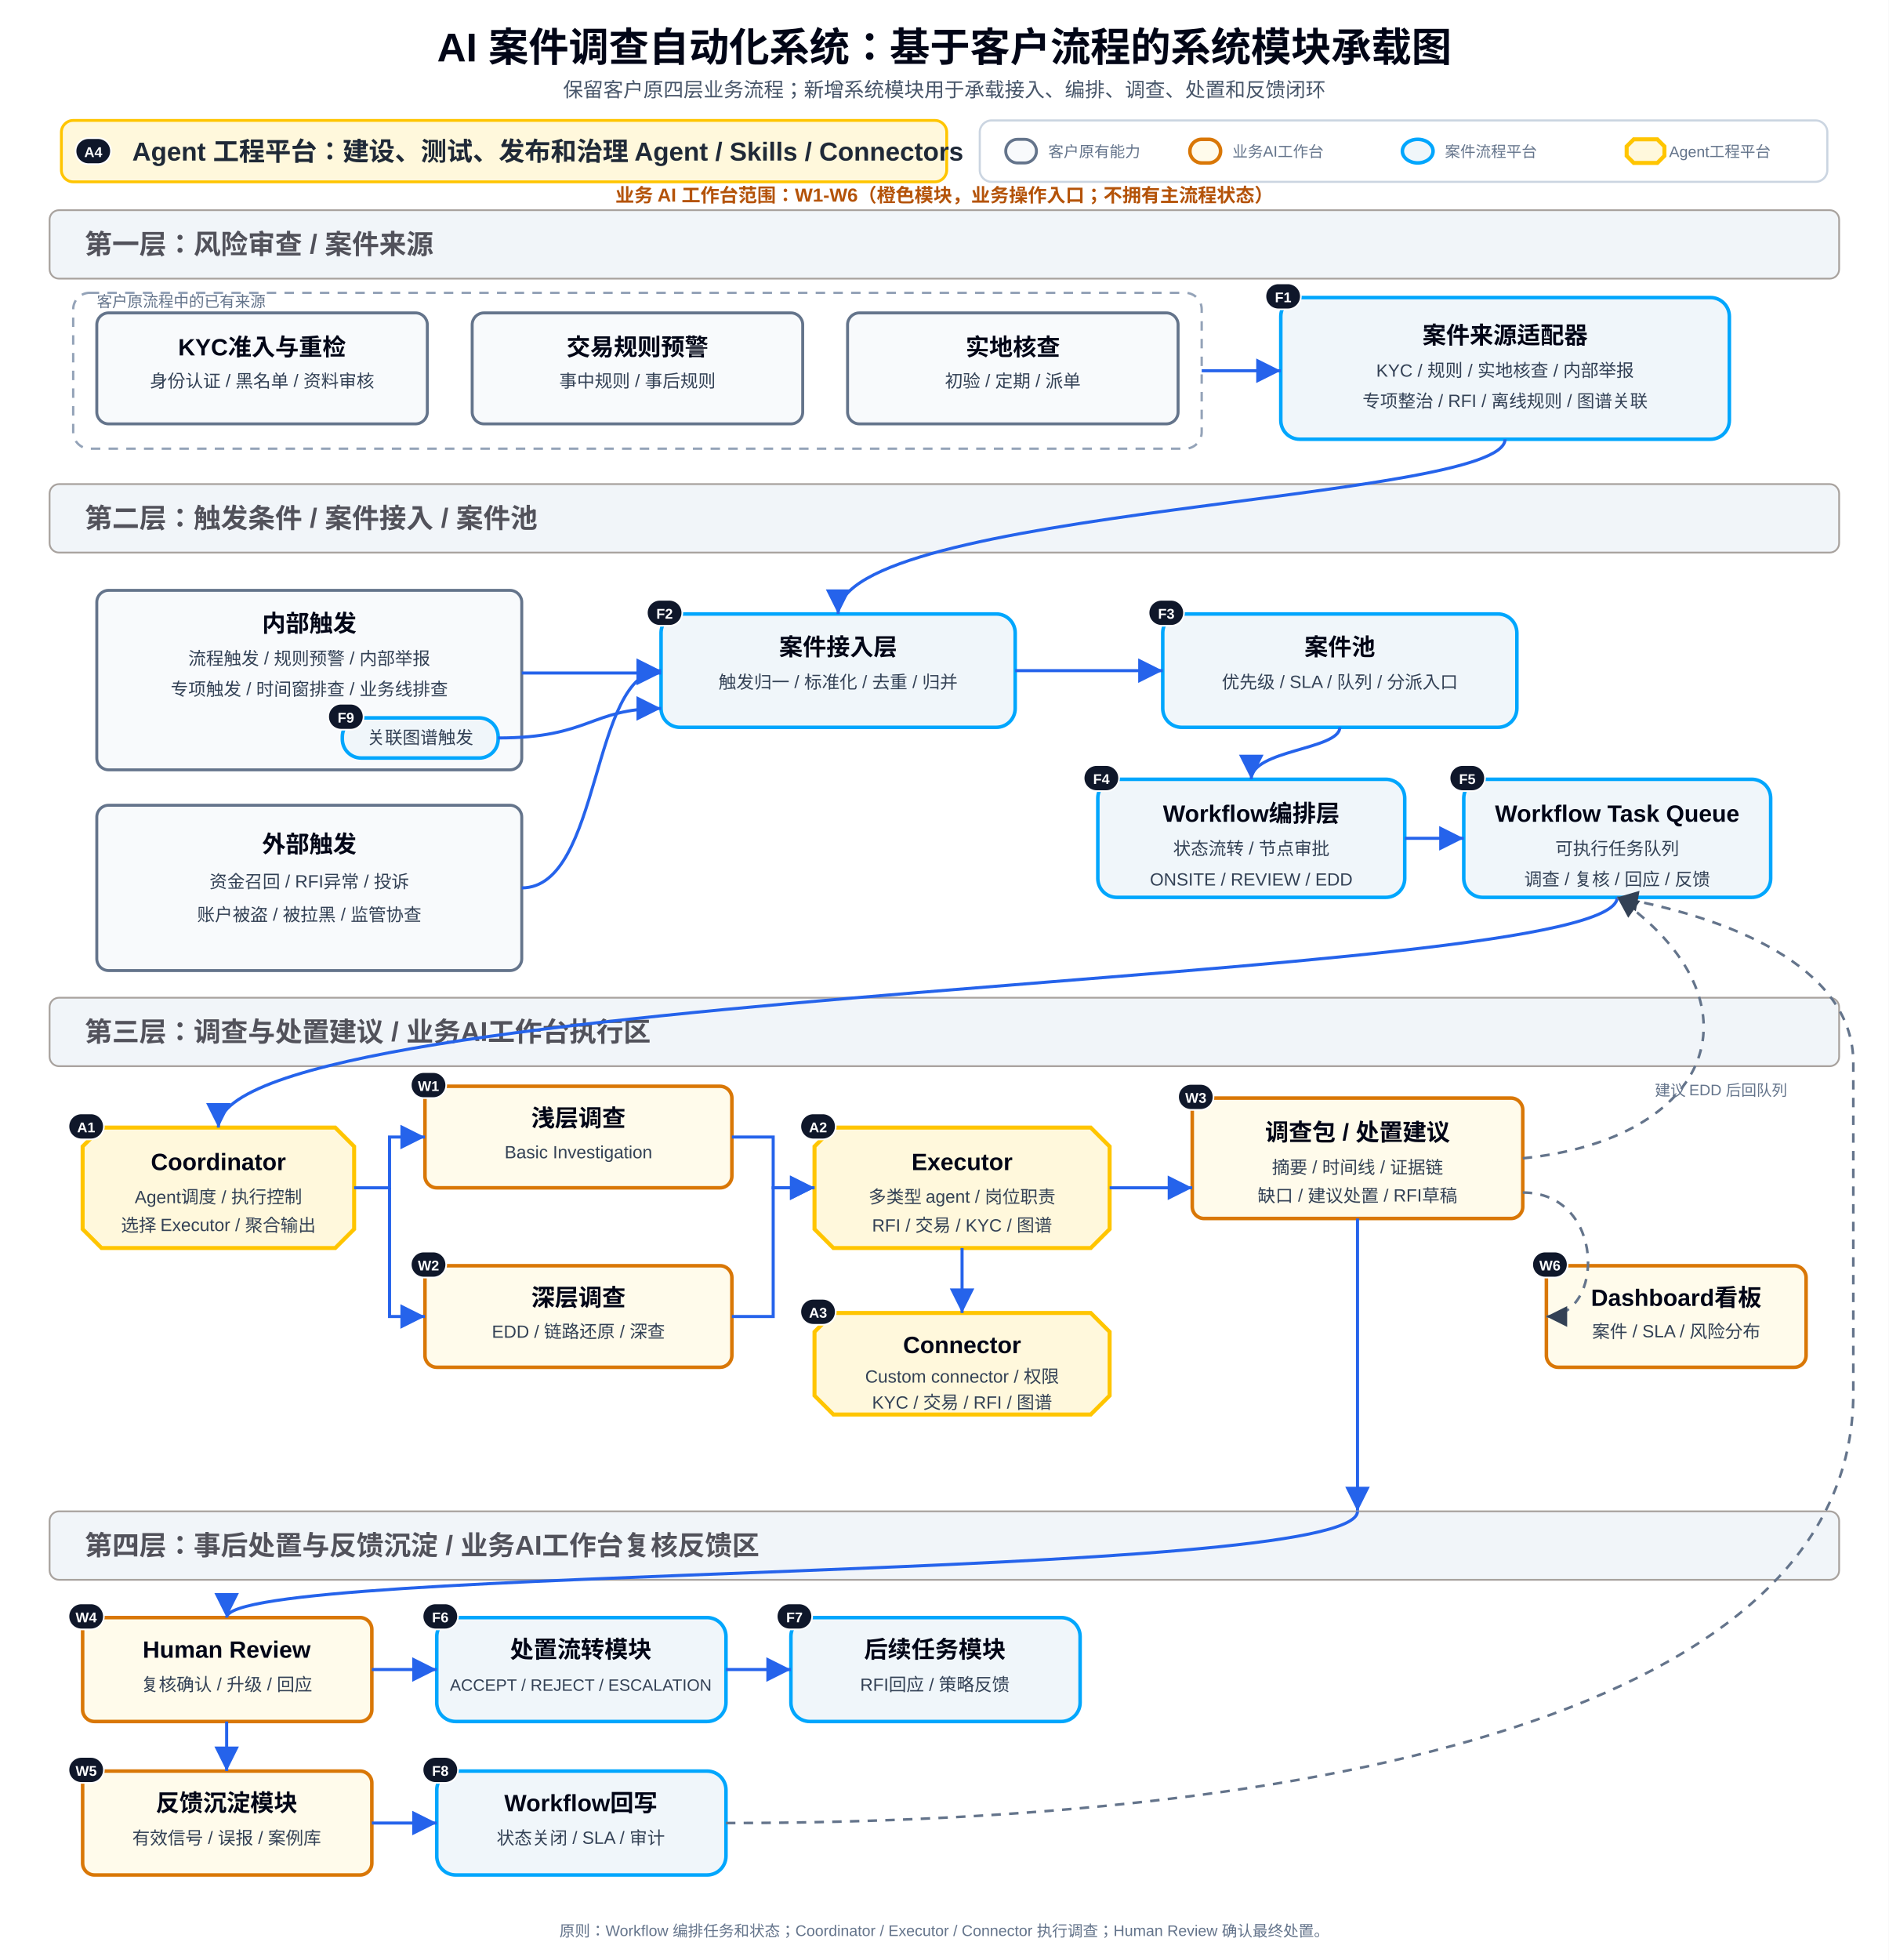
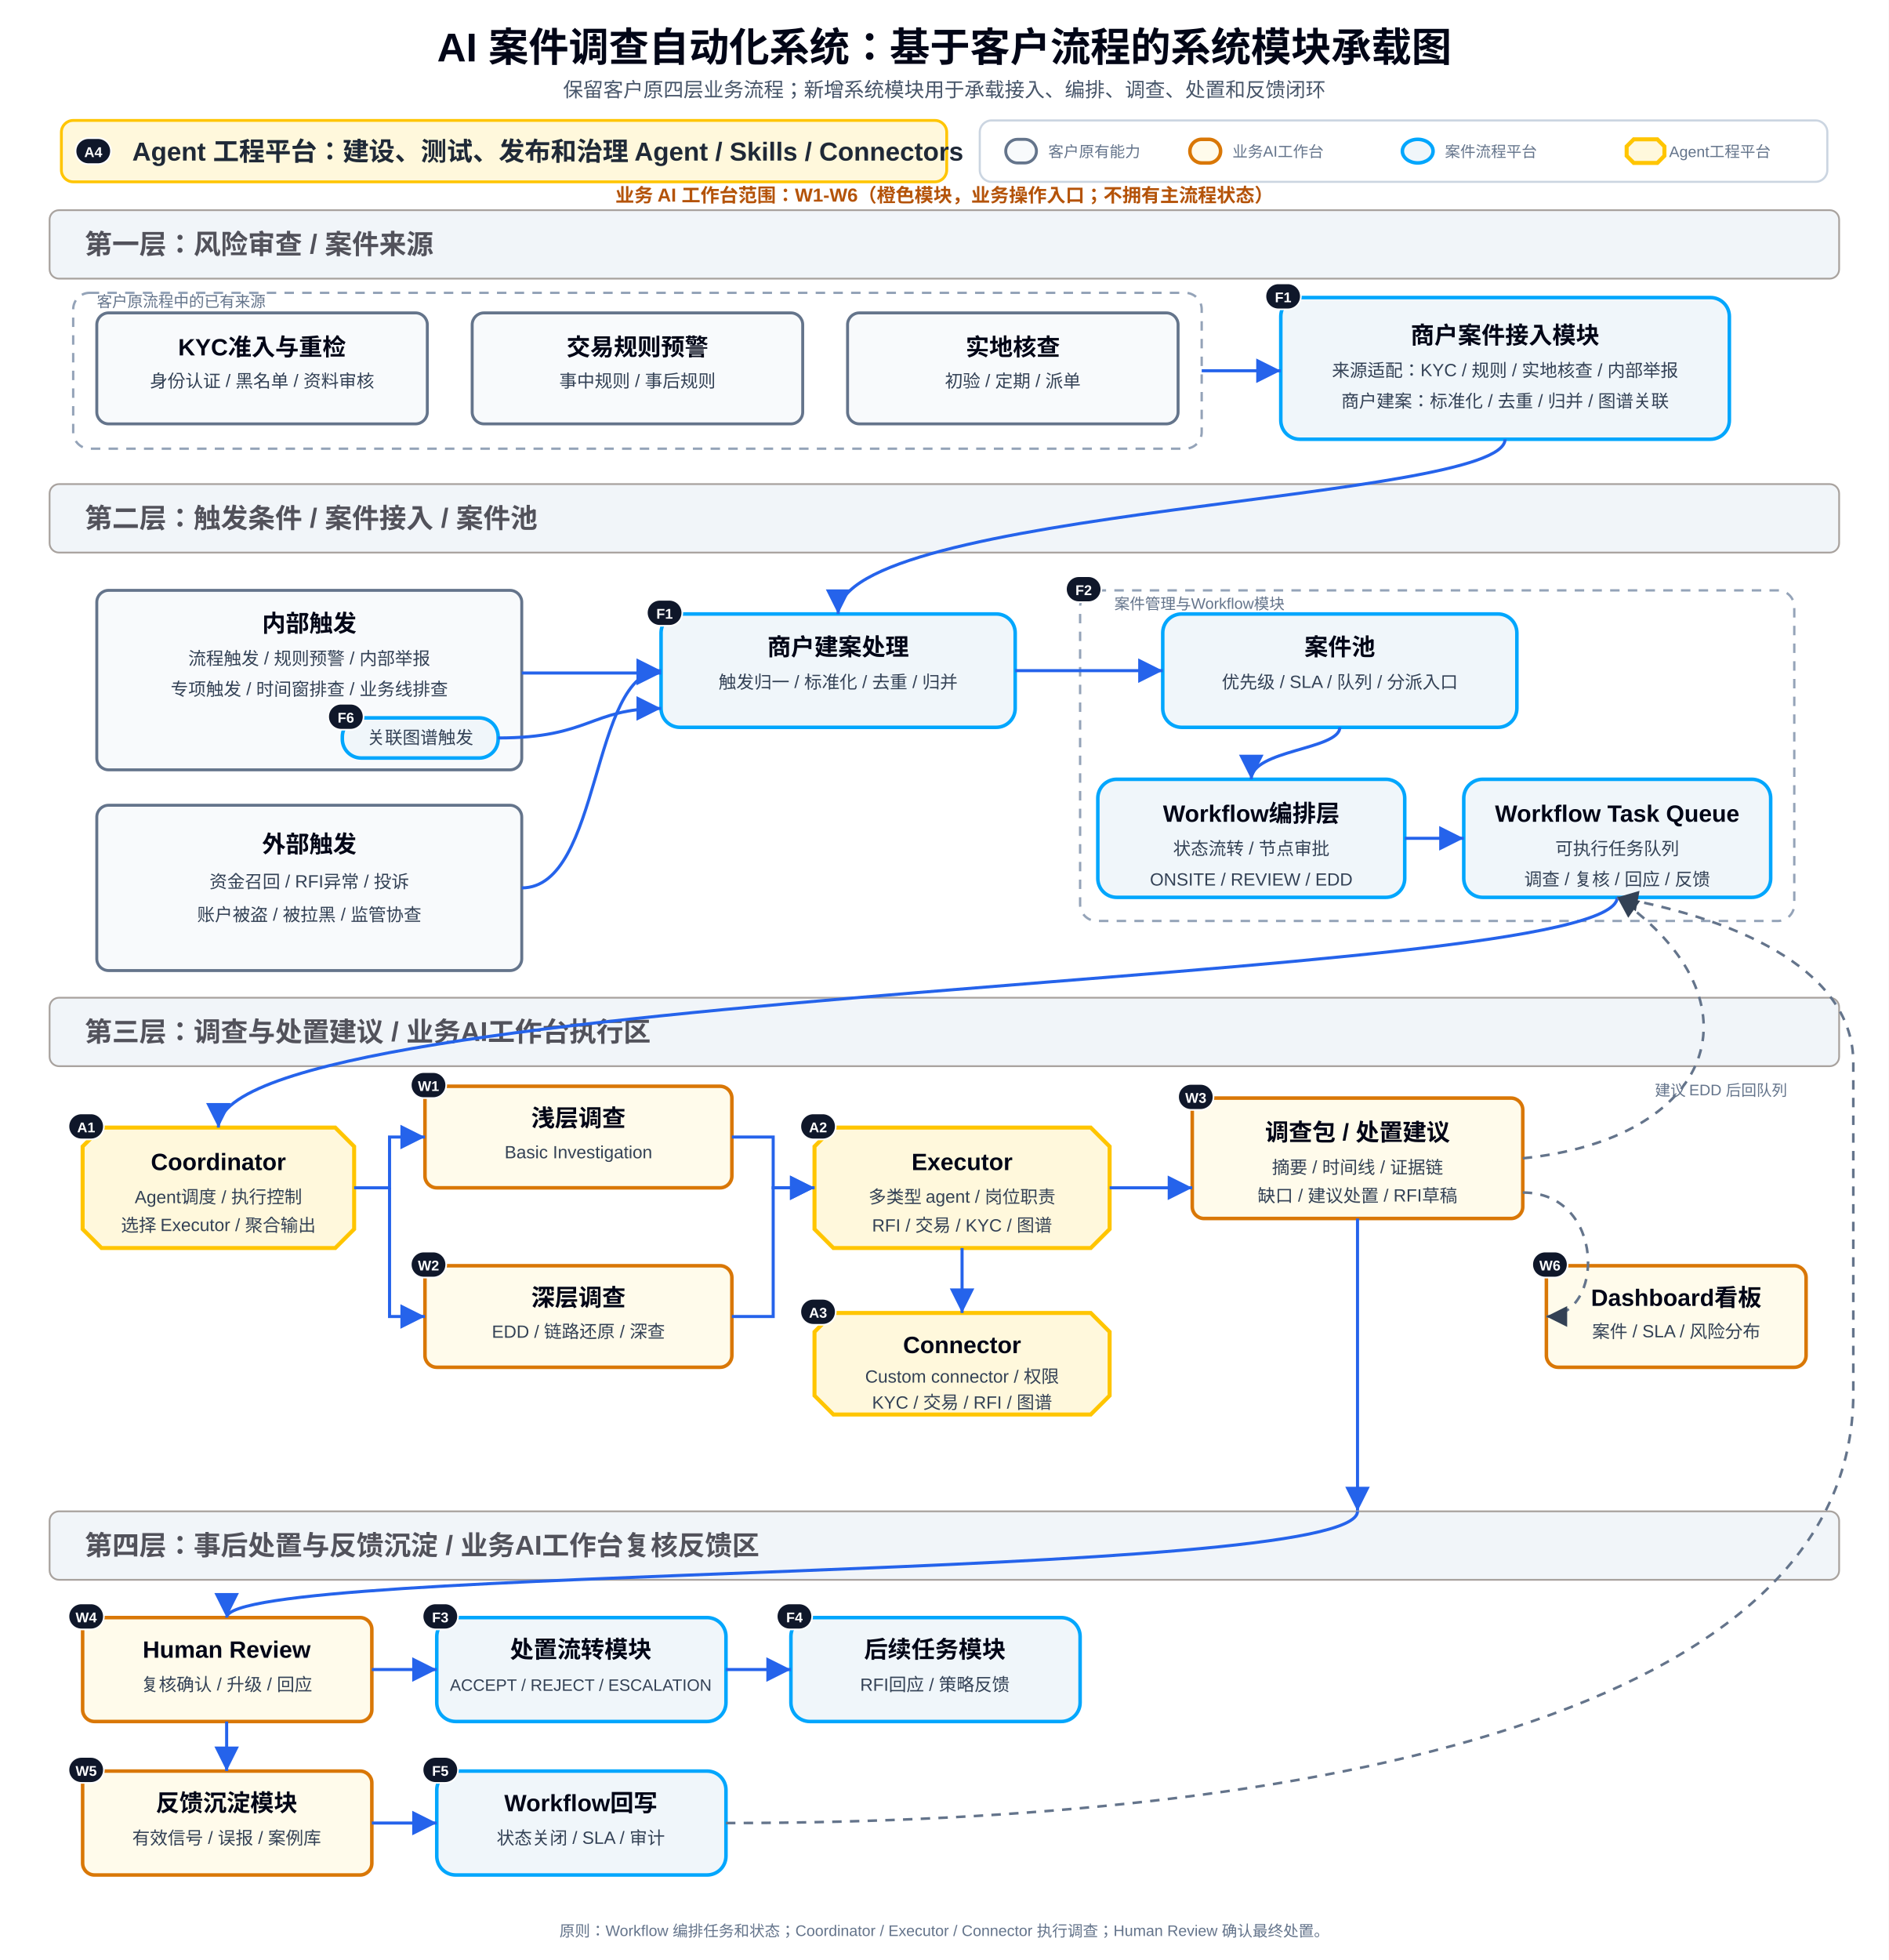
<svg xmlns="http://www.w3.org/2000/svg" width="1600" height="1660" viewBox="0 0 1600 1660" role="img" aria-labelledby="title desc">
  <defs>
    <marker id="arrow" markerWidth="12" markerHeight="12" refX="10" refY="6" orient="auto" markerUnits="strokeWidth">
      <path d="M2,2 L10,6 L2,10 Z" fill="#334155" />
    </marker>
    <marker id="arrowBlue" markerWidth="12" markerHeight="12" refX="10" refY="6" orient="auto" markerUnits="strokeWidth">
      <path d="M2,2 L10,6 L2,10 Z" fill="#2563eb" />
    </marker>
    <style>
      .title { font: 700 34px "PingFang SC", "Microsoft YaHei", Arial, sans-serif; fill: #020617; }
      .subtitle { font: 500 17px "PingFang SC", "Microsoft YaHei", Arial, sans-serif; fill: #475569; }
      .layer { fill: #f1f5f9; stroke: #a8a29e; stroke-width: 1.5; rx: 8; }
      .layer-text { font: 700 23px "PingFang SC", "Microsoft YaHei", Arial, sans-serif; fill: #52525b; }
      .source-group { fill: none; stroke: #94a3b8; stroke-width: 2; stroke-dasharray: 8 7; rx: 14; }
      .bau { fill: #f8fafc; stroke: #64748b; stroke-width: 2.5; rx: 10; }
      .upgrade { fill: #fffbeb; stroke: #d97706; stroke-width: 3; rx: 10; }
      .new { fill: #f0f6fa; stroke: #00a6fd; stroke-width: 3; rx: 16; }
      .agent { fill: #fff8dc; stroke: #ffc500; stroke-width: 3.4; }
      .box-title { font: 700 20px "PingFang SC", "Microsoft YaHei", Arial, sans-serif; fill: #020617; }
      .box-text { font: 500 15px "PingFang SC", "Microsoft YaHei", Arial, sans-serif; fill: #334155; }
      .box-text-tight { font: 500 14px "PingFang SC", "Microsoft YaHei", Arial, sans-serif; fill: #334155; }
      .small { font: 500 13px "PingFang SC", "Microsoft YaHei", Arial, sans-serif; fill: #64748b; }
      .arrow { stroke: #52525b; stroke-width: 2.2; fill: none; marker-end: url(#arrow); }
      .arrow-blue { stroke: #2563eb; stroke-width: 2.6; fill: none; marker-end: url(#arrowBlue); }
      .arrow-dash { stroke: #64748b; stroke-width: 2.2; fill: none; stroke-dasharray: 8 7; marker-end: url(#arrow); }
      .note { fill: #ffffff; stroke: #cbd5e1; stroke-width: 1.8; rx: 10; }
      .formula-note { fill: #fff8dc; stroke: #ffc500; stroke-width: 2.4; rx: 10; }
      .formula-text { font: 700 22px "PingFang SC", "Microsoft YaHei", Arial, sans-serif; fill: #1f2937; }
      .workbench-hint { font: 700 16px "PingFang SC", "Microsoft YaHei", Arial, sans-serif; fill: #b45309; }
      .scope-tag { fill: #0f172a; stroke: #ffffff; stroke-width: 1.4; rx: 11; }
      .scope-text { font: 700 12px "PingFang SC", "Microsoft YaHei", Arial, sans-serif; fill: #ffffff; }
    </style>
  </defs>
  <rect width="1600" height="1660" fill="#ffffff" />
  <text class="title" x="800" y="52" text-anchor="middle">AI 案件调查自动化系统：基于客户流程的系统模块承载图</text>
  <text class="subtitle" x="800" y="82" text-anchor="middle">保留客户原四层业务流程；新增系统模块用于承载接入、编排、调查、处置和反馈闭环</text>
  <rect class="formula-note" x="52" y="102" width="750" height="52" />
  <rect class="scope-tag" x="64" y="117" width="30" height="22" />
  <text class="scope-text" x="79" y="133" text-anchor="middle">A4</text>
  <text class="formula-text" x="112" y="136">Agent 工程平台：建设、测试、发布和治理 Agent / Skills / Connectors</text>
  <rect class="note" x="830" y="102" width="718" height="52" />
  <rect class="bau" x="852" y="118" width="26" height="20" />
  <text class="small" x="888" y="133">客户原有能力</text>
  <rect class="upgrade" x="1008" y="118" width="26" height="20" />
  <text class="small" x="1044" y="133">业务AI工作台</text>
  <rect class="new" x="1188" y="118" width="26" height="20" />
  <text class="small" x="1224" y="133">案件流程平台</text>
  <polygon class="agent" points="1384,118 1404,118 1410,124 1410,132 1404,138 1384,138 1378,132 1378,124" />
  <text class="small" x="1414" y="133">Agent工程平台</text>
  <text class="workbench-hint" x="800" y="171" text-anchor="middle">业务 AI 工作台范围：W1-W6（橙色模块，业务操作入口；不拥有主流程状态）</text>
  <rect class="layer" x="42" y="178" width="1516" height="58" />
  <text class="layer-text" x="72" y="215">第一层：风险审查 / 案件来源</text>
  <rect class="source-group" x="62" y="248" width="956" height="132" />
  <text class="small" x="82" y="260">客户原流程中的已有来源</text>
  <rect class="bau" x="82" y="265" width="280" height="94" />
  <text class="box-title" x="222" y="301" text-anchor="middle">KYC准入与重检</text>
  <text class="box-text" x="222" y="328" text-anchor="middle">身份认证 / 黑名单 / 资料审核</text>
  <rect class="bau" x="400" y="265" width="280" height="94" />
  <text class="box-title" x="540" y="301" text-anchor="middle">交易规则预警</text>
  <text class="box-text" x="540" y="328" text-anchor="middle">事中规则 / 事后规则</text>
  <rect class="bau" x="718" y="265" width="280" height="94" />
  <text class="box-title" x="858" y="301" text-anchor="middle">实地核查</text>
  <text class="box-text" x="858" y="328" text-anchor="middle">初验 / 定期 / 派单</text>
  <rect class="new" x="1085" y="252" width="380" height="120" />
  <rect class="scope-tag" x="1072" y="240" width="30" height="22" />
  <text class="scope-text" x="1087" y="256" text-anchor="middle">F1</text>
-   <text class="box-title" x="1275" y="291" text-anchor="middle">案件来源适配器</text>
-   <text class="box-text" x="1275" y="319" text-anchor="middle">KYC / 规则 / 实地核查 / 内部举报</text>
-   <text class="box-text" x="1275" y="345" text-anchor="middle">专项整治 / RFI / 离线规则 / 图谱关联</text>
+   <text class="box-title" x="1275" y="291" text-anchor="middle">商户案件接入模块</text>
+   <text class="box-text" x="1275" y="319" text-anchor="middle">来源适配：KYC / 规则 / 实地核查 / 内部举报</text>
+   <text class="box-text" x="1275" y="345" text-anchor="middle">商户建案：标准化 / 去重 / 归并 / 图谱关联</text>
  <path class="arrow-blue" d="M1018 314 H1085" />
  <rect class="layer" x="42" y="410" width="1516" height="58" />
  <text class="layer-text" x="72" y="447">第二层：触发条件 / 案件接入 / 案件池</text>
  <rect class="bau" x="82" y="500" width="360" height="152" />
  <text class="box-title" x="262" y="535" text-anchor="middle">内部触发</text>
  <text class="box-text" x="262" y="563" text-anchor="middle">流程触发 / 规则预警 / 内部举报</text>
  <text class="box-text" x="262" y="589" text-anchor="middle">专项触发 / 时间窗排查 / 业务线排查</text>
  <rect class="new" x="290" y="608" width="132" height="34" />
  <rect class="scope-tag" x="278" y="596" width="30" height="22" />
-   <text class="scope-text" x="293" y="612" text-anchor="middle">F9</text>
+   <text class="scope-text" x="293" y="612" text-anchor="middle">F6</text>
  <text class="box-text" x="356" y="630" text-anchor="middle">关联图谱触发</text>
  <rect class="bau" x="82" y="682" width="360" height="140" />
  <text class="box-title" x="262" y="722" text-anchor="middle">外部触发</text>
  <text class="box-text" x="262" y="752" text-anchor="middle">资金召回 / RFI异常 / 投诉</text>
  <text class="box-text" x="262" y="780" text-anchor="middle">账户被盗 / 被拉黑 / 监管协查</text>
  <rect class="new" x="560" y="520" width="300" height="96" />
  <rect class="scope-tag" x="548" y="508" width="30" height="22" />
-   <text class="scope-text" x="563" y="524" text-anchor="middle">F2</text>
-   <text class="box-title" x="710" y="555" text-anchor="middle">案件接入层</text>
+   <text class="scope-text" x="563" y="524" text-anchor="middle">F1</text>
+   <text class="box-title" x="710" y="555" text-anchor="middle">商户建案处理</text>
  <text class="box-text" x="710" y="583" text-anchor="middle">触发归一 / 标准化 / 去重 / 归并</text>
+   <rect class="source-group" x="915" y="500" width="605" height="280" />
+   <rect class="scope-tag" x="903" y="488" width="30" height="22" />
+   <text class="scope-text" x="918" y="504" text-anchor="middle">F2</text>
+   <text class="small" x="944" y="516">案件管理与Workflow模块</text>
  <rect class="new" x="985" y="520" width="300" height="96" />
-   <rect class="scope-tag" x="973" y="508" width="30" height="22" />
-   <text class="scope-text" x="988" y="524" text-anchor="middle">F3</text>
  <text class="box-title" x="1135" y="555" text-anchor="middle">案件池</text>
  <text class="box-text" x="1135" y="583" text-anchor="middle">优先级 / SLA / 队列 / 分派入口</text>
  <rect class="new" x="930" y="660" width="260" height="100" />
-   <rect class="scope-tag" x="918" y="648" width="30" height="22" />
-   <text class="scope-text" x="933" y="664" text-anchor="middle">F4</text>
  <text class="box-title" x="1060" y="696" text-anchor="middle">Workflow编排层</text>
  <text class="box-text" x="1060" y="724" text-anchor="middle">状态流转 / 节点审批</text>
  <text class="box-text" x="1060" y="750" text-anchor="middle">ONSITE / REVIEW / EDD</text>
  <rect class="new" x="1240" y="660" width="260" height="100" />
-   <rect class="scope-tag" x="1228" y="648" width="30" height="22" />
-   <text class="scope-text" x="1243" y="664" text-anchor="middle">F5</text>
  <text class="box-title" x="1370" y="696" text-anchor="middle">Workflow Task Queue</text>
  <text class="box-text" x="1370" y="724" text-anchor="middle">可执行任务队列</text>
  <text class="box-text" x="1370" y="750" text-anchor="middle">调查 / 复核 / 回应 / 反馈</text>
  <path class="arrow-blue" d="M1275 372 C1275 425, 710 430, 710 520" />
  <path class="arrow-blue" d="M442 570 H560" />
  <path class="arrow-blue" d="M422 625 C500 625, 500 600, 560 600" />
  <path class="arrow-blue" d="M442 752 C510 752, 500 568, 560 568" />
  <path class="arrow-blue" d="M860 568 H985" />
  <path class="arrow-blue" d="M1135 616 C1135 635, 1060 635, 1060 660" />
  <path class="arrow-blue" d="M1190 710 H1240" />
  <rect class="layer" x="42" y="845" width="1516" height="58" />
  <text class="layer-text" x="72" y="882">第三层：调查与处置建议 / 业务AI工作台执行区</text>
  <polygon class="agent" points="86,955 284,955 300,971 300,1041 284,1057 86,1057 70,1041 70,971" />
  <rect class="scope-tag" x="58" y="943" width="30" height="22" />
  <text class="scope-text" x="73" y="959" text-anchor="middle">A1</text>
  <text class="box-title" x="185" y="991" text-anchor="middle">Coordinator</text>
  <text class="box-text" x="185" y="1019" text-anchor="middle">Agent调度 / 执行控制</text>
  <text class="box-text" x="185" y="1043" text-anchor="middle">选择 Executor / 聚合输出</text>
  <rect class="upgrade" x="360" y="920" width="260" height="86" />
  <rect class="scope-tag" x="348" y="908" width="30" height="22" />
  <text class="scope-text" x="363" y="924" text-anchor="middle">W1</text>
  <text class="box-title" x="490" y="954" text-anchor="middle">浅层调查</text>
  <text class="box-text" x="490" y="981" text-anchor="middle">Basic Investigation</text>
  <rect class="upgrade" x="360" y="1072" width="260" height="86" />
  <rect class="scope-tag" x="348" y="1060" width="30" height="22" />
  <text class="scope-text" x="363" y="1076" text-anchor="middle">W2</text>
  <text class="box-title" x="490" y="1106" text-anchor="middle">深层调查</text>
  <text class="box-text" x="490" y="1133" text-anchor="middle">EDD / 链路还原 / 深查</text>
  <polygon class="agent" points="706,955 924,955 940,971 940,1041 924,1057 706,1057 690,1041 690,971" />
  <rect class="scope-tag" x="678" y="943" width="30" height="22" />
  <text class="scope-text" x="693" y="959" text-anchor="middle">A2</text>
  <text class="box-title" x="815" y="991" text-anchor="middle">Executor</text>
  <text class="box-text" x="815" y="1019" text-anchor="middle">多类型 agent / 岗位职责</text>
  <text class="box-text" x="815" y="1043" text-anchor="middle">RFI / 交易 / KYC / 图谱</text>
  <polygon class="agent" points="706,1112 924,1112 940,1128 940,1182 924,1198 706,1198 690,1182 690,1128" />
  <rect class="scope-tag" x="678" y="1100" width="30" height="22" />
  <text class="scope-text" x="693" y="1116" text-anchor="middle">A3</text>
  <text class="box-title" x="815" y="1146" text-anchor="middle">Connector</text>
  <text class="box-text" x="815" y="1171" text-anchor="middle">Custom connector / 权限</text>
  <text class="box-text" x="815" y="1193" text-anchor="middle">KYC / 交易 / RFI / 图谱</text>
  <rect class="upgrade" x="1010" y="930" width="280" height="102" />
  <rect class="scope-tag" x="998" y="918" width="30" height="22" />
  <text class="scope-text" x="1013" y="934" text-anchor="middle">W3</text>
  <text class="box-title" x="1150" y="966" text-anchor="middle">调查包 / 处置建议</text>
  <text class="box-text" x="1150" y="994" text-anchor="middle">摘要 / 时间线 / 证据链</text>
  <text class="box-text" x="1150" y="1018" text-anchor="middle">缺口 / 建议处置 / RFI草稿</text>
  <rect class="upgrade" x="1310" y="1072" width="220" height="86" />
  <rect class="scope-tag" x="1298" y="1060" width="30" height="22" />
  <text class="scope-text" x="1313" y="1076" text-anchor="middle">W6</text>
  <text class="box-title" x="1420" y="1106" text-anchor="middle">Dashboard看板</text>
  <text class="box-text" x="1420" y="1133" text-anchor="middle">案件 / SLA / 风险分布</text>
  <path class="arrow-blue" d="M1370 760 C1370 835, 185 835, 185 955" />
  <path class="arrow-blue" d="M300 1006 H330 V963 H360" />
  <path class="arrow-blue" d="M330 1006 V1115 H360" />
  <path class="arrow-blue" d="M620 963 H655 V1006 H690" />
  <path class="arrow-blue" d="M620 1115 H655 V1006 H690" />
  <path class="arrow-blue" d="M815 1057 V1112" />
  <path class="arrow-blue" d="M940 1006 H1010" />
  <path class="arrow-dash" d="M1290 1010 C1360 1010, 1360 1115, 1310 1115" />
  <path class="arrow-blue" d="M1150 1032 V1280" />
  <path class="arrow-dash" d="M1290 981 C1450 965, 1498 850, 1370 760" />
  <text class="small" x="1458" y="928" text-anchor="middle">建议 EDD 后回队列</text>
  <rect class="layer" x="42" y="1280" width="1516" height="58" />
  <text class="layer-text" x="72" y="1317">第四层：事后处置与反馈沉淀 / 业务AI工作台复核反馈区</text>
  <rect class="upgrade" x="70" y="1370" width="245" height="88" />
  <rect class="scope-tag" x="58" y="1358" width="30" height="22" />
  <text class="scope-text" x="73" y="1374" text-anchor="middle">W4</text>
  <text class="box-title" x="192" y="1404" text-anchor="middle">Human Review</text>
  <text class="box-text" x="192" y="1432" text-anchor="middle">复核确认 / 升级 / 回应</text>
  <rect class="new" x="370" y="1370" width="245" height="88" />
  <rect class="scope-tag" x="358" y="1358" width="30" height="22" />
-   <text class="scope-text" x="373" y="1374" text-anchor="middle">F6</text>
+   <text class="scope-text" x="373" y="1374" text-anchor="middle">F3</text>
  <text class="box-title" x="492" y="1404" text-anchor="middle">处置流转模块</text>
  <text class="box-text-tight" x="492" y="1432" text-anchor="middle">ACCEPT / REJECT / ESCALATION</text>
  <rect class="new" x="670" y="1370" width="245" height="88" />
  <rect class="scope-tag" x="658" y="1358" width="30" height="22" />
-   <text class="scope-text" x="673" y="1374" text-anchor="middle">F7</text>
+   <text class="scope-text" x="673" y="1374" text-anchor="middle">F4</text>
  <text class="box-title" x="792" y="1404" text-anchor="middle">后续任务模块</text>
  <text class="box-text" x="792" y="1432" text-anchor="middle">RFI回应 / 策略反馈</text>
  <rect class="upgrade" x="70" y="1500" width="245" height="88" />
  <rect class="scope-tag" x="58" y="1488" width="30" height="22" />
  <text class="scope-text" x="73" y="1504" text-anchor="middle">W5</text>
  <text class="box-title" x="192" y="1534" text-anchor="middle">反馈沉淀模块</text>
  <text class="box-text" x="192" y="1562" text-anchor="middle">有效信号 / 误报 / 案例库</text>
  <rect class="new" x="370" y="1500" width="245" height="88" />
  <rect class="scope-tag" x="358" y="1488" width="30" height="22" />
-   <text class="scope-text" x="373" y="1504" text-anchor="middle">F8</text>
+   <text class="scope-text" x="373" y="1504" text-anchor="middle">F5</text>
  <text class="box-title" x="492" y="1534" text-anchor="middle">Workflow回写</text>
  <text class="box-text" x="492" y="1562" text-anchor="middle">状态关闭 / SLA / 审计</text>
  <path class="arrow-blue" d="M1150 1280 C1150 1340, 192 1325, 192 1370" />
  <path class="arrow-blue" d="M315 1414 H370" />
  <path class="arrow-blue" d="M615 1414 H670" />
  <path class="arrow-blue" d="M192 1458 V1500" />
  <path class="arrow-blue" d="M315 1544 H370" />
  <path class="arrow-dash" d="M615 1544 C1120 1544, 1570 1450, 1570 1180 V900 C1570 825, 1480 780, 1370 760" />
  <text class="small" x="800" y="1640" text-anchor="middle">原则：Workflow 编排任务和状态；Coordinator / Executor / Connector 执行调查；Human Review 确认最终处置。</text>
</svg>
